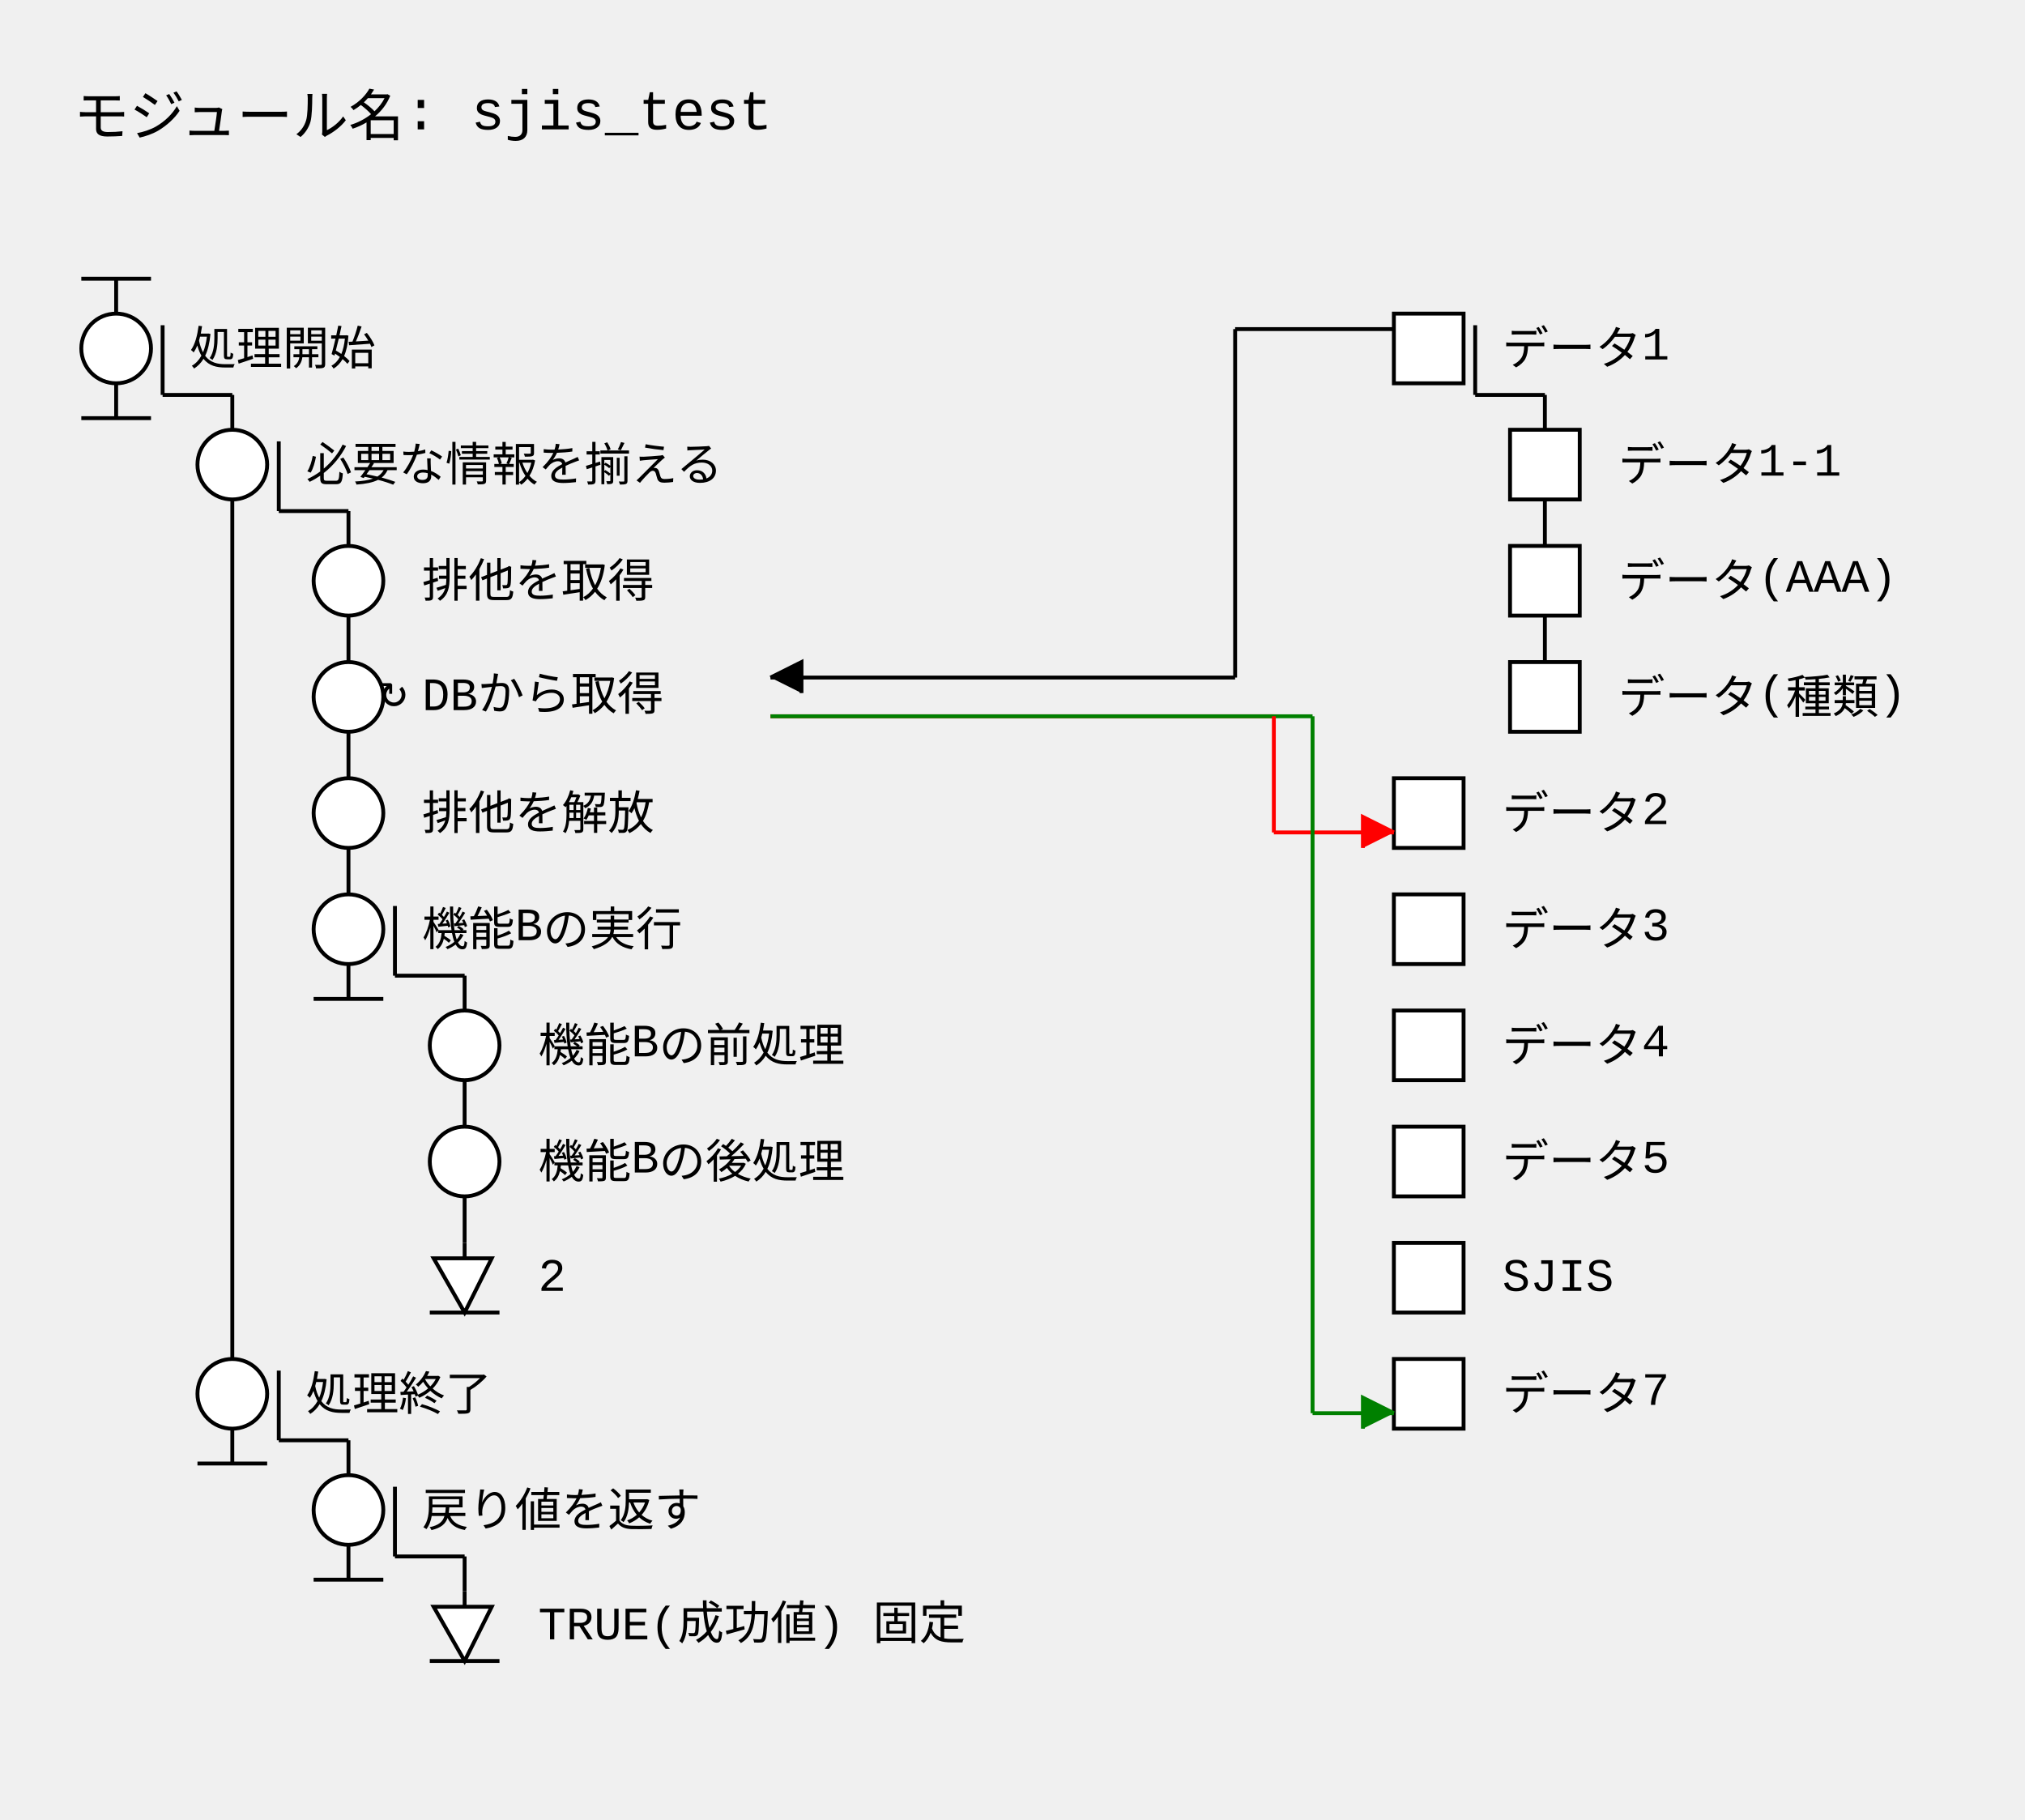
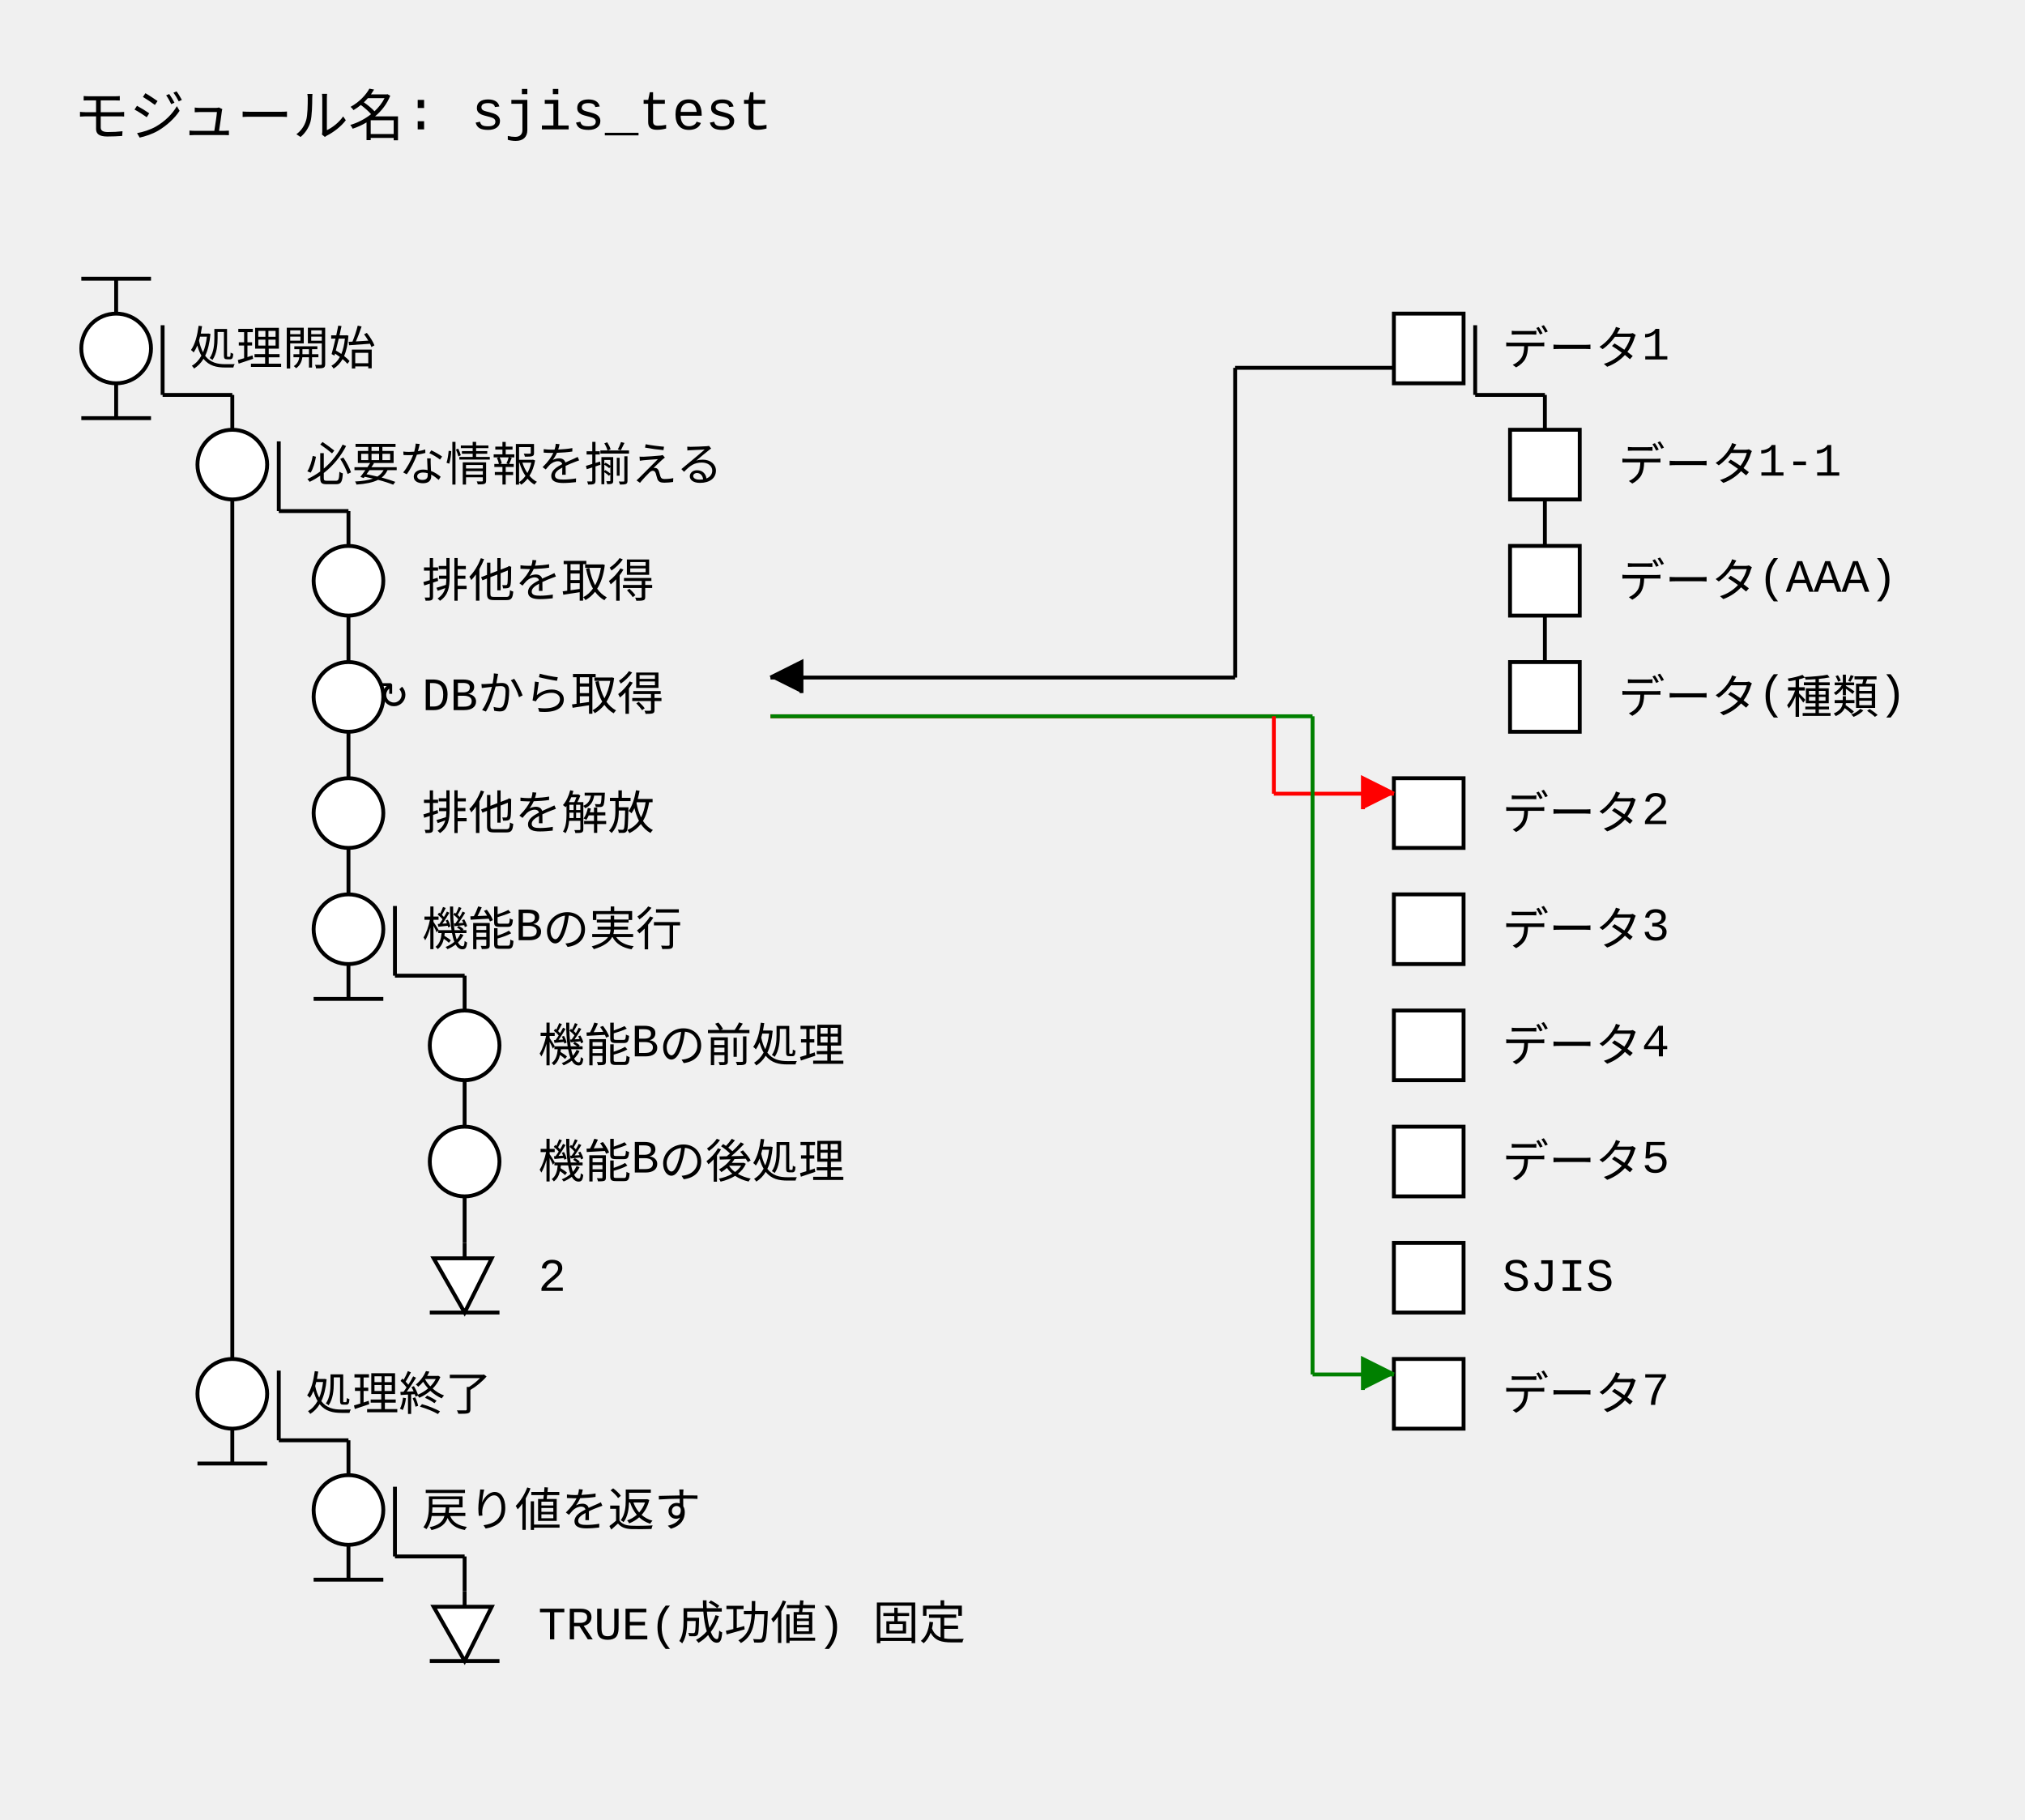
<svg xmlns="http://www.w3.org/2000/svg" width="523" height="470" style="background-color: #808d81">
  <text x="19" y="30" text-anchor="start" dominant-baseline="middle" font-family="Consolas, Meiryo UI, Courier New, monospace" font-size="120%" rotate="0">モジュール名: sjis_test</text>
  <circle cx="30" cy="90" r="9" fill="white" stroke="black" />
  <text x="49" y="90" text-anchor="start" dominant-baseline="middle" font-family="Consolas, Meiryo UI, Courier New, monospace" font-size="100%" rotate="0">処理開始</text>
  <line x1="30" y1="72" x2="30" y2="81" stroke="black" />
  <line x1="21" y1="72" x2="39" y2="72" stroke="black" />
  <line x1="30" y1="99" x2="30" y2="108" stroke="black" />
  <line x1="21" y1="108" x2="39" y2="108" stroke="black" />
  <circle cx="60" cy="120" r="9" fill="white" stroke="black" />
  <text x="79" y="120" text-anchor="start" dominant-baseline="middle" font-family="Consolas, Meiryo UI, Courier New, monospace" font-size="100%" rotate="0">必要な情報を揃える</text>
  <line x1="60" y1="102" x2="60" y2="111" stroke="black" />
  <line x1="42" y1="102" x2="60" y2="102" stroke="black" />
  <line x1="42" y1="84" x2="42" y2="102" stroke="black" />
  <circle cx="90" cy="150" r="9" fill="white" stroke="black" />
  <text x="109" y="150" text-anchor="start" dominant-baseline="middle" font-family="Consolas, Meiryo UI, Courier New, monospace" font-size="100%" rotate="0">排他を取得</text>
  <line x1="90" y1="132" x2="90" y2="141" stroke="black" />
  <line x1="72" y1="132" x2="90" y2="132" stroke="black" />
  <line x1="72" y1="114" x2="72" y2="132" stroke="black" />
  <circle cx="90" cy="180" r="9" fill="white" stroke="black" />
  <text x="98" y="179" text-anchor="start" dominant-baseline="middle" font-family="Consolas, Meiryo UI, Courier New, monospace" font-size="100%" rotate="240">↻</text>
  <text x="109" y="180" text-anchor="start" dominant-baseline="middle" font-family="Consolas, Meiryo UI, Courier New, monospace" font-size="100%" rotate="0">DBから取得</text>
  <line x1="90" y1="159" x2="90" y2="171" stroke="black" />
  <circle cx="90" cy="210" r="9" fill="white" stroke="black" />
  <text x="109" y="210" text-anchor="start" dominant-baseline="middle" font-family="Consolas, Meiryo UI, Courier New, monospace" font-size="100%" rotate="0">排他を解放</text>
  <line x1="90" y1="189" x2="90" y2="201" stroke="black" />
  <circle cx="90" cy="240" r="9" fill="white" stroke="black" />
  <text x="109" y="240" text-anchor="start" dominant-baseline="middle" font-family="Consolas, Meiryo UI, Courier New, monospace" font-size="100%" rotate="0">機能Bの実行</text>
  <line x1="90" y1="219" x2="90" y2="231" stroke="black" />
  <line x1="90" y1="249" x2="90" y2="258" stroke="black" />
  <line x1="81" y1="258" x2="99" y2="258" stroke="black" />
  <circle cx="120" cy="270" r="9" fill="white" stroke="black" />
  <text x="139" y="270" text-anchor="start" dominant-baseline="middle" font-family="Consolas, Meiryo UI, Courier New, monospace" font-size="100%" rotate="0">機能Bの前処理</text>
  <line x1="120" y1="252" x2="120" y2="261" stroke="black" />
  <line x1="102" y1="252" x2="120" y2="252" stroke="black" />
  <line x1="102" y1="234" x2="102" y2="252" stroke="black" />
  <circle cx="120" cy="300" r="9" fill="white" stroke="black" />
  <text x="139" y="300" text-anchor="start" dominant-baseline="middle" font-family="Consolas, Meiryo UI, Courier New, monospace" font-size="100%" rotate="0">機能Bの後処理</text>
  <line x1="120" y1="279" x2="120" y2="291" stroke="black" />
  <line x1="120" y1="321" x2="120" y2="330" stroke="black" />
  <polygon points="120 339 112 325 127 325" fill="white" stroke="black" />
  <line x1="111" y1="339" x2="129" y2="339" stroke="black" />
  <text x="139" y="330" text-anchor="start" dominant-baseline="middle" font-family="Consolas, Meiryo UI, Courier New, monospace" font-size="100%" rotate="0">2</text>
  <line x1="120" y1="309" x2="120" y2="321" stroke="black" />
  <circle cx="60" cy="360" r="9" fill="white" stroke="black" />
  <text x="79" y="360" text-anchor="start" dominant-baseline="middle" font-family="Consolas, Meiryo UI, Courier New, monospace" font-size="100%" rotate="0">処理終了</text>
  <line x1="60" y1="129" x2="60" y2="351" stroke="black" />
  <line x1="60" y1="369" x2="60" y2="378" stroke="black" />
  <line x1="51" y1="378" x2="69" y2="378" stroke="black" />
  <circle cx="90" cy="390" r="9" fill="white" stroke="black" />
  <text x="109" y="390" text-anchor="start" dominant-baseline="middle" font-family="Consolas, Meiryo UI, Courier New, monospace" font-size="100%" rotate="0">戻り値を返す</text>
  <line x1="90" y1="399" x2="90" y2="408" stroke="black" />
  <line x1="81" y1="408" x2="99" y2="408" stroke="black" />
  <line x1="90" y1="372" x2="90" y2="381" stroke="black" />
  <line x1="72" y1="372" x2="90" y2="372" stroke="black" />
  <line x1="72" y1="354" x2="72" y2="372" stroke="black" />
  <line x1="120" y1="411" x2="120" y2="420" stroke="black" />
  <polygon points="120 429 112 415 127 415" fill="white" stroke="black" />
  <line x1="111" y1="429" x2="129" y2="429" stroke="black" />
  <text x="139" y="420" text-anchor="start" dominant-baseline="middle" font-family="Consolas, Meiryo UI, Courier New, monospace" font-size="100%" rotate="0">TRUE(成功値) 固定</text>
  <line x1="120" y1="402" x2="120" y2="411" stroke="black" />
  <line x1="102" y1="402" x2="120" y2="402" stroke="black" />
  <line x1="102" y1="384" x2="102" y2="402" stroke="black" />
  <line x1="199" y1="175" x2="319" y2="175" stroke="black" />
  <path d="M 199 175 L 207 171 L 207 179" stroke="black" fill="black" />
  <line x1="199" y1="185" x2="329" y2="185" stroke="red" />
  <line x1="199" y1="185" x2="339" y2="185" stroke="green" />
  <rect x="360" y="81" width="18" height="18" fill="white" stroke="black" />
  <text x="388" y="90" text-anchor="start" dominant-baseline="middle" font-family="Consolas, Meiryo UI, Courier New, monospace" font-size="100%" rotate="0">データ1</text>
  <rect x="390" y="111" width="18" height="18" fill="white" stroke="black" />
  <text x="418" y="120" text-anchor="start" dominant-baseline="middle" font-family="Consolas, Meiryo UI, Courier New, monospace" font-size="100%" rotate="0">データ1-1</text>
  <line x1="399" y1="102" x2="399" y2="111" stroke="black" />
  <line x1="381" y1="102" x2="399" y2="102" stroke="black" />
  <line x1="381" y1="84" x2="381" y2="102" stroke="black" />
  <rect x="390" y="141" width="18" height="18" fill="white" stroke="black" />
  <text x="418" y="150" text-anchor="start" dominant-baseline="middle" font-family="Consolas, Meiryo UI, Courier New, monospace" font-size="100%" rotate="0">データ(AAA)</text>
  <line x1="399" y1="129" x2="399" y2="141" stroke="black" />
  <rect x="390" y="171" width="18" height="18" fill="white" stroke="black" />
  <text x="418" y="180" text-anchor="start" dominant-baseline="middle" font-family="Consolas, Meiryo UI, Courier New, monospace" font-size="100%" rotate="0">データ(種類)</text>
  <line x1="399" y1="159" x2="399" y2="171" stroke="black" />
  <rect x="360" y="201" width="18" height="18" fill="white" stroke="black" />
  <text x="388" y="210" text-anchor="start" dominant-baseline="middle" font-family="Consolas, Meiryo UI, Courier New, monospace" font-size="100%" rotate="0">データ2</text>
  <rect x="360" y="231" width="18" height="18" fill="white" stroke="black" />
  <text x="388" y="240" text-anchor="start" dominant-baseline="middle" font-family="Consolas, Meiryo UI, Courier New, monospace" font-size="100%" rotate="0">データ3</text>
  <rect x="360" y="261" width="18" height="18" fill="white" stroke="black" />
  <text x="388" y="270" text-anchor="start" dominant-baseline="middle" font-family="Consolas, Meiryo UI, Courier New, monospace" font-size="100%" rotate="0">データ4</text>
  <rect x="360" y="291" width="18" height="18" fill="white" stroke="black" />
  <text x="388" y="300" text-anchor="start" dominant-baseline="middle" font-family="Consolas, Meiryo UI, Courier New, monospace" font-size="100%" rotate="0">データ5</text>
  <rect x="360" y="321" width="18" height="18" fill="white" stroke="black" />
  <text x="388" y="330" text-anchor="start" dominant-baseline="middle" font-family="Consolas, Meiryo UI, Courier New, monospace" font-size="100%" rotate="0">SJIS</text>
  <rect x="360" y="351" width="18" height="18" fill="white" stroke="black" />
  <text x="388" y="360" text-anchor="start" dominant-baseline="middle" font-family="Consolas, Meiryo UI, Courier New, monospace" font-size="100%" rotate="0">データ7</text>
-   <line x1="319" y1="85" x2="360" y2="85" stroke="black" />
-   <line x1="329" y1="215" x2="360" y2="215" stroke="red" />
-   <path d="M 360 215 L 352 211 L 352 219" stroke="red" fill="red" />
-   <line x1="339" y1="365" x2="360" y2="365" stroke="green" />
-   <path d="M 360 365 L 352 361 L 352 369" stroke="green" fill="green" />
-   <line x1="319" y1="85" x2="319" y2="175" stroke="black" />
-   <line x1="329" y1="185" x2="329" y2="215" stroke="red" />
-   <line x1="339" y1="185" x2="339" y2="365" stroke="green" />
+   <line x1="319" y1="95" x2="360" y2="95" stroke="black" />
+   <line x1="329" y1="205" x2="360" y2="205" stroke="red" />
+   <path d="M 360 205 L 352 201 L 352 209" stroke="red" fill="red" />
+   <line x1="339" y1="355" x2="360" y2="355" stroke="green" />
+   <path d="M 360 355 L 352 351 L 352 359" stroke="green" fill="green" />
+   <line x1="319" y1="95" x2="319" y2="175" stroke="black" />
+   <line x1="329" y1="185" x2="329" y2="205" stroke="red" />
+   <line x1="339" y1="185" x2="339" y2="355" stroke="green" />
</svg>
